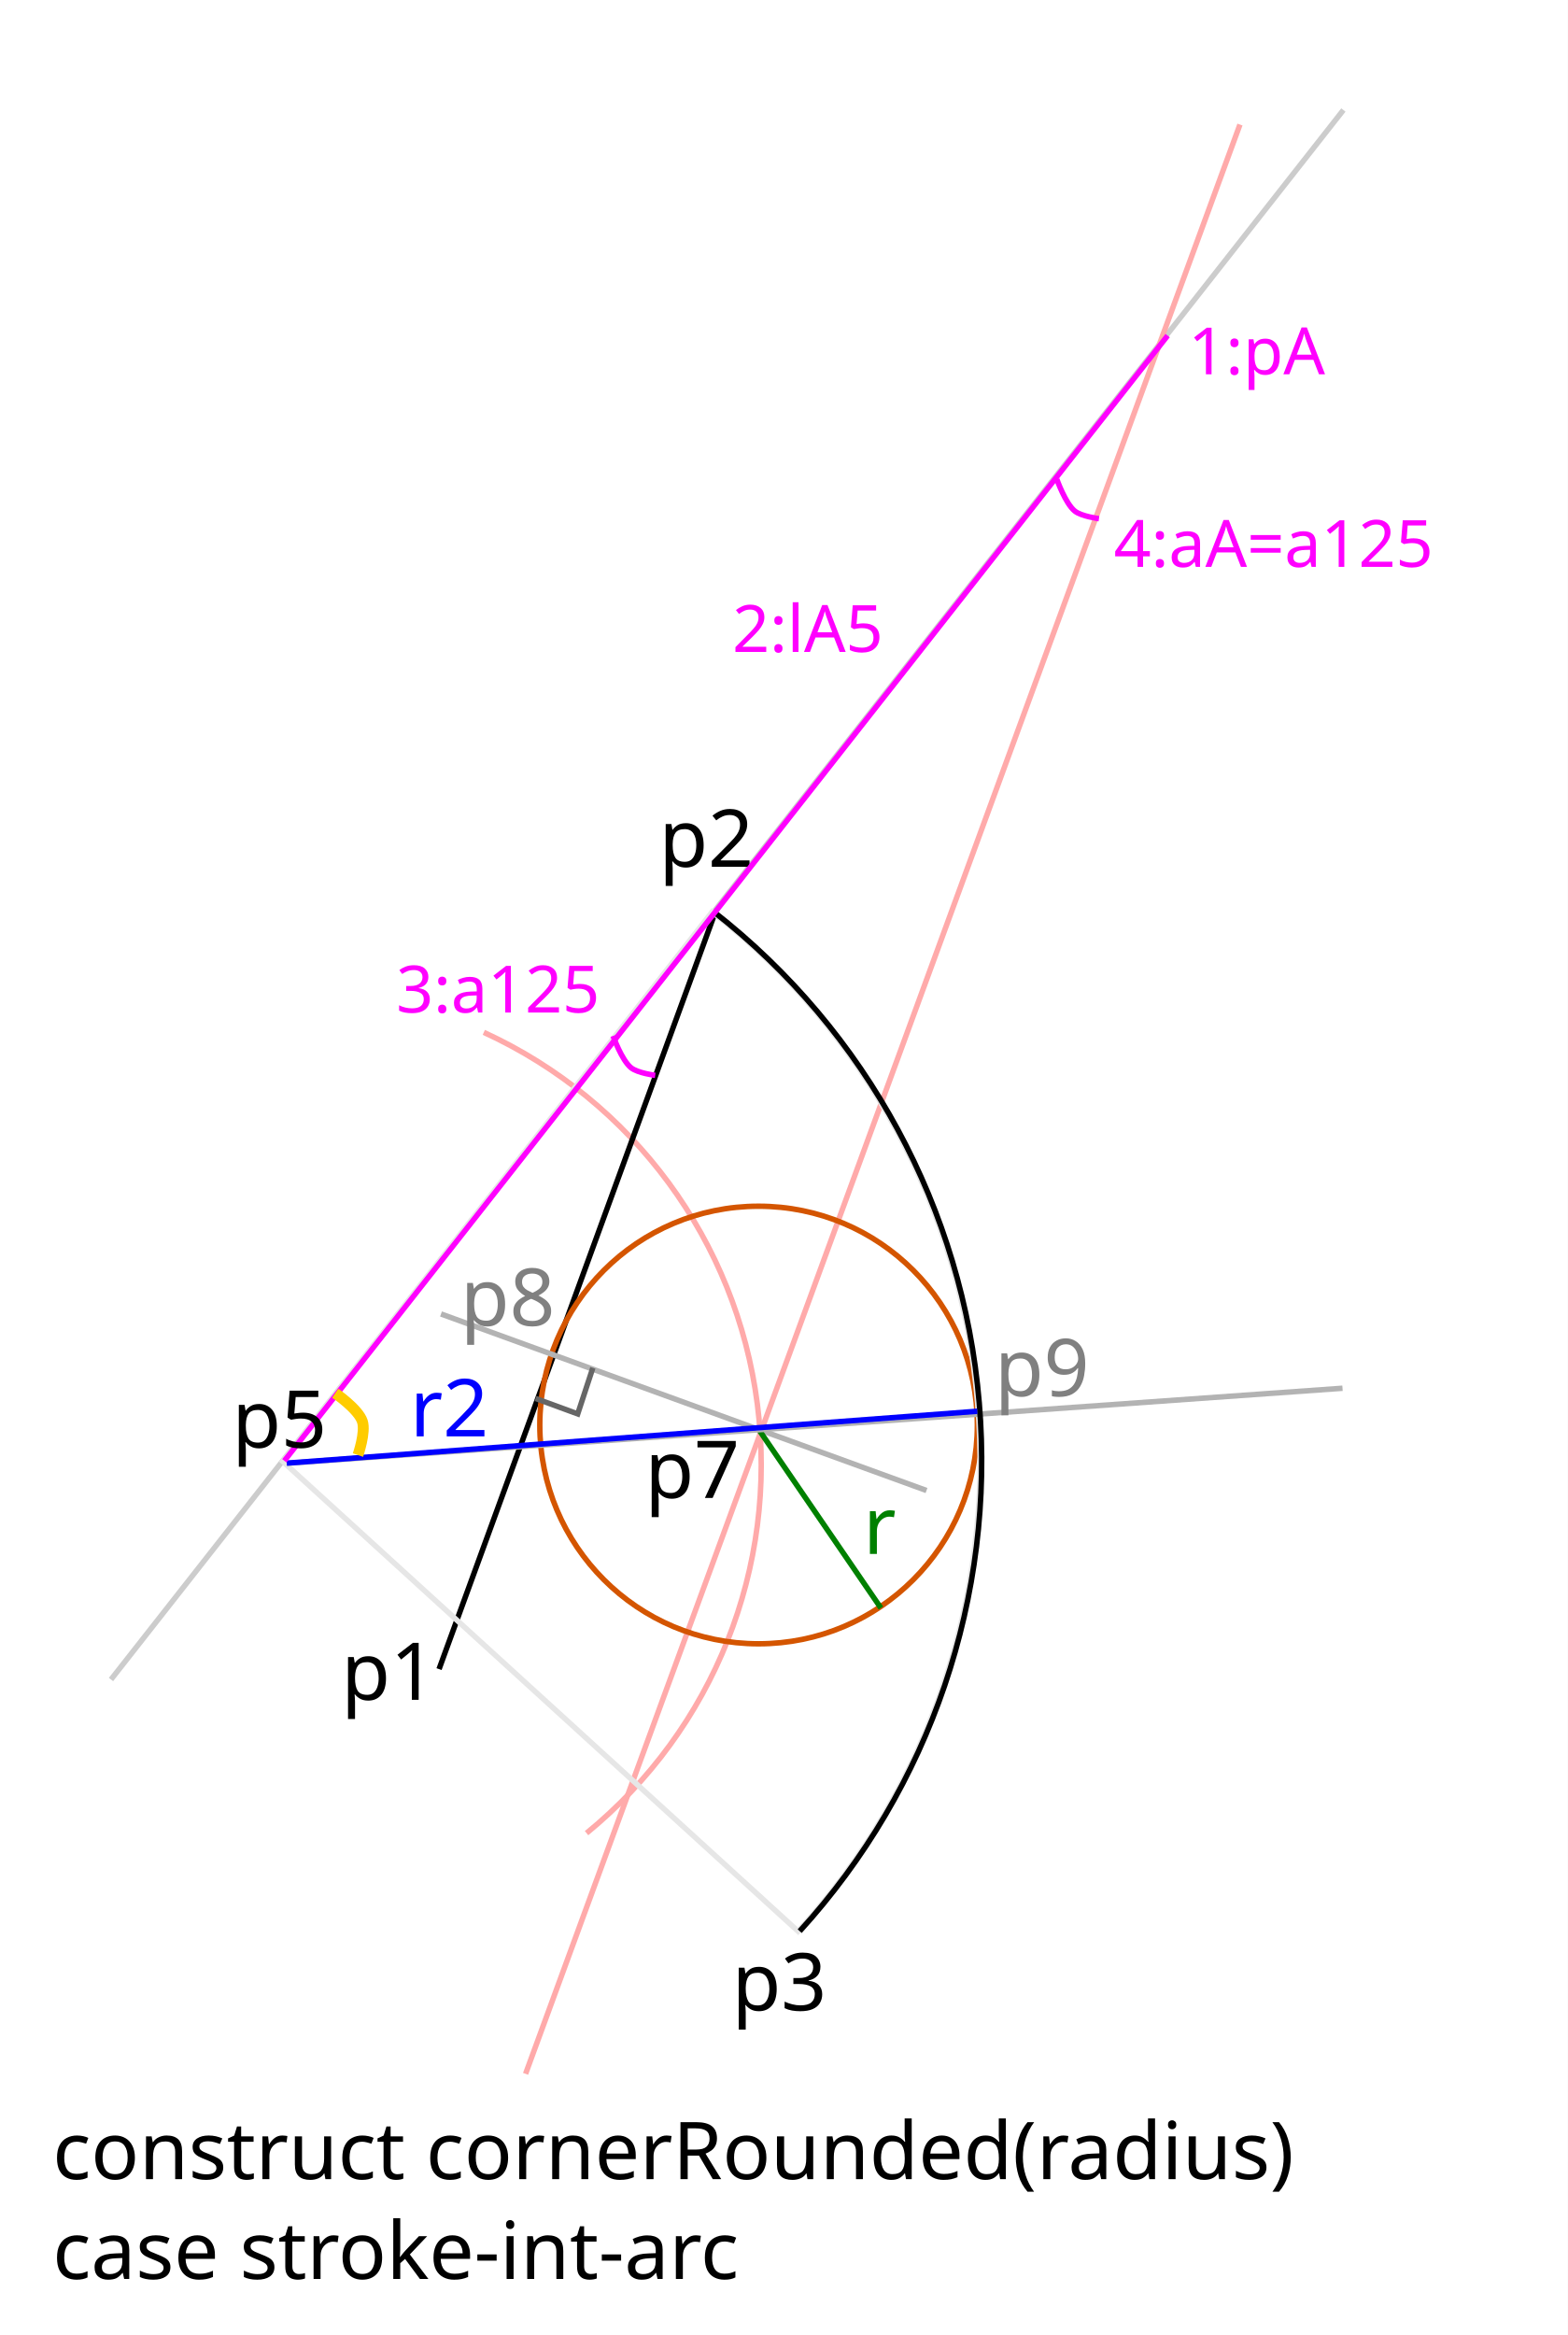
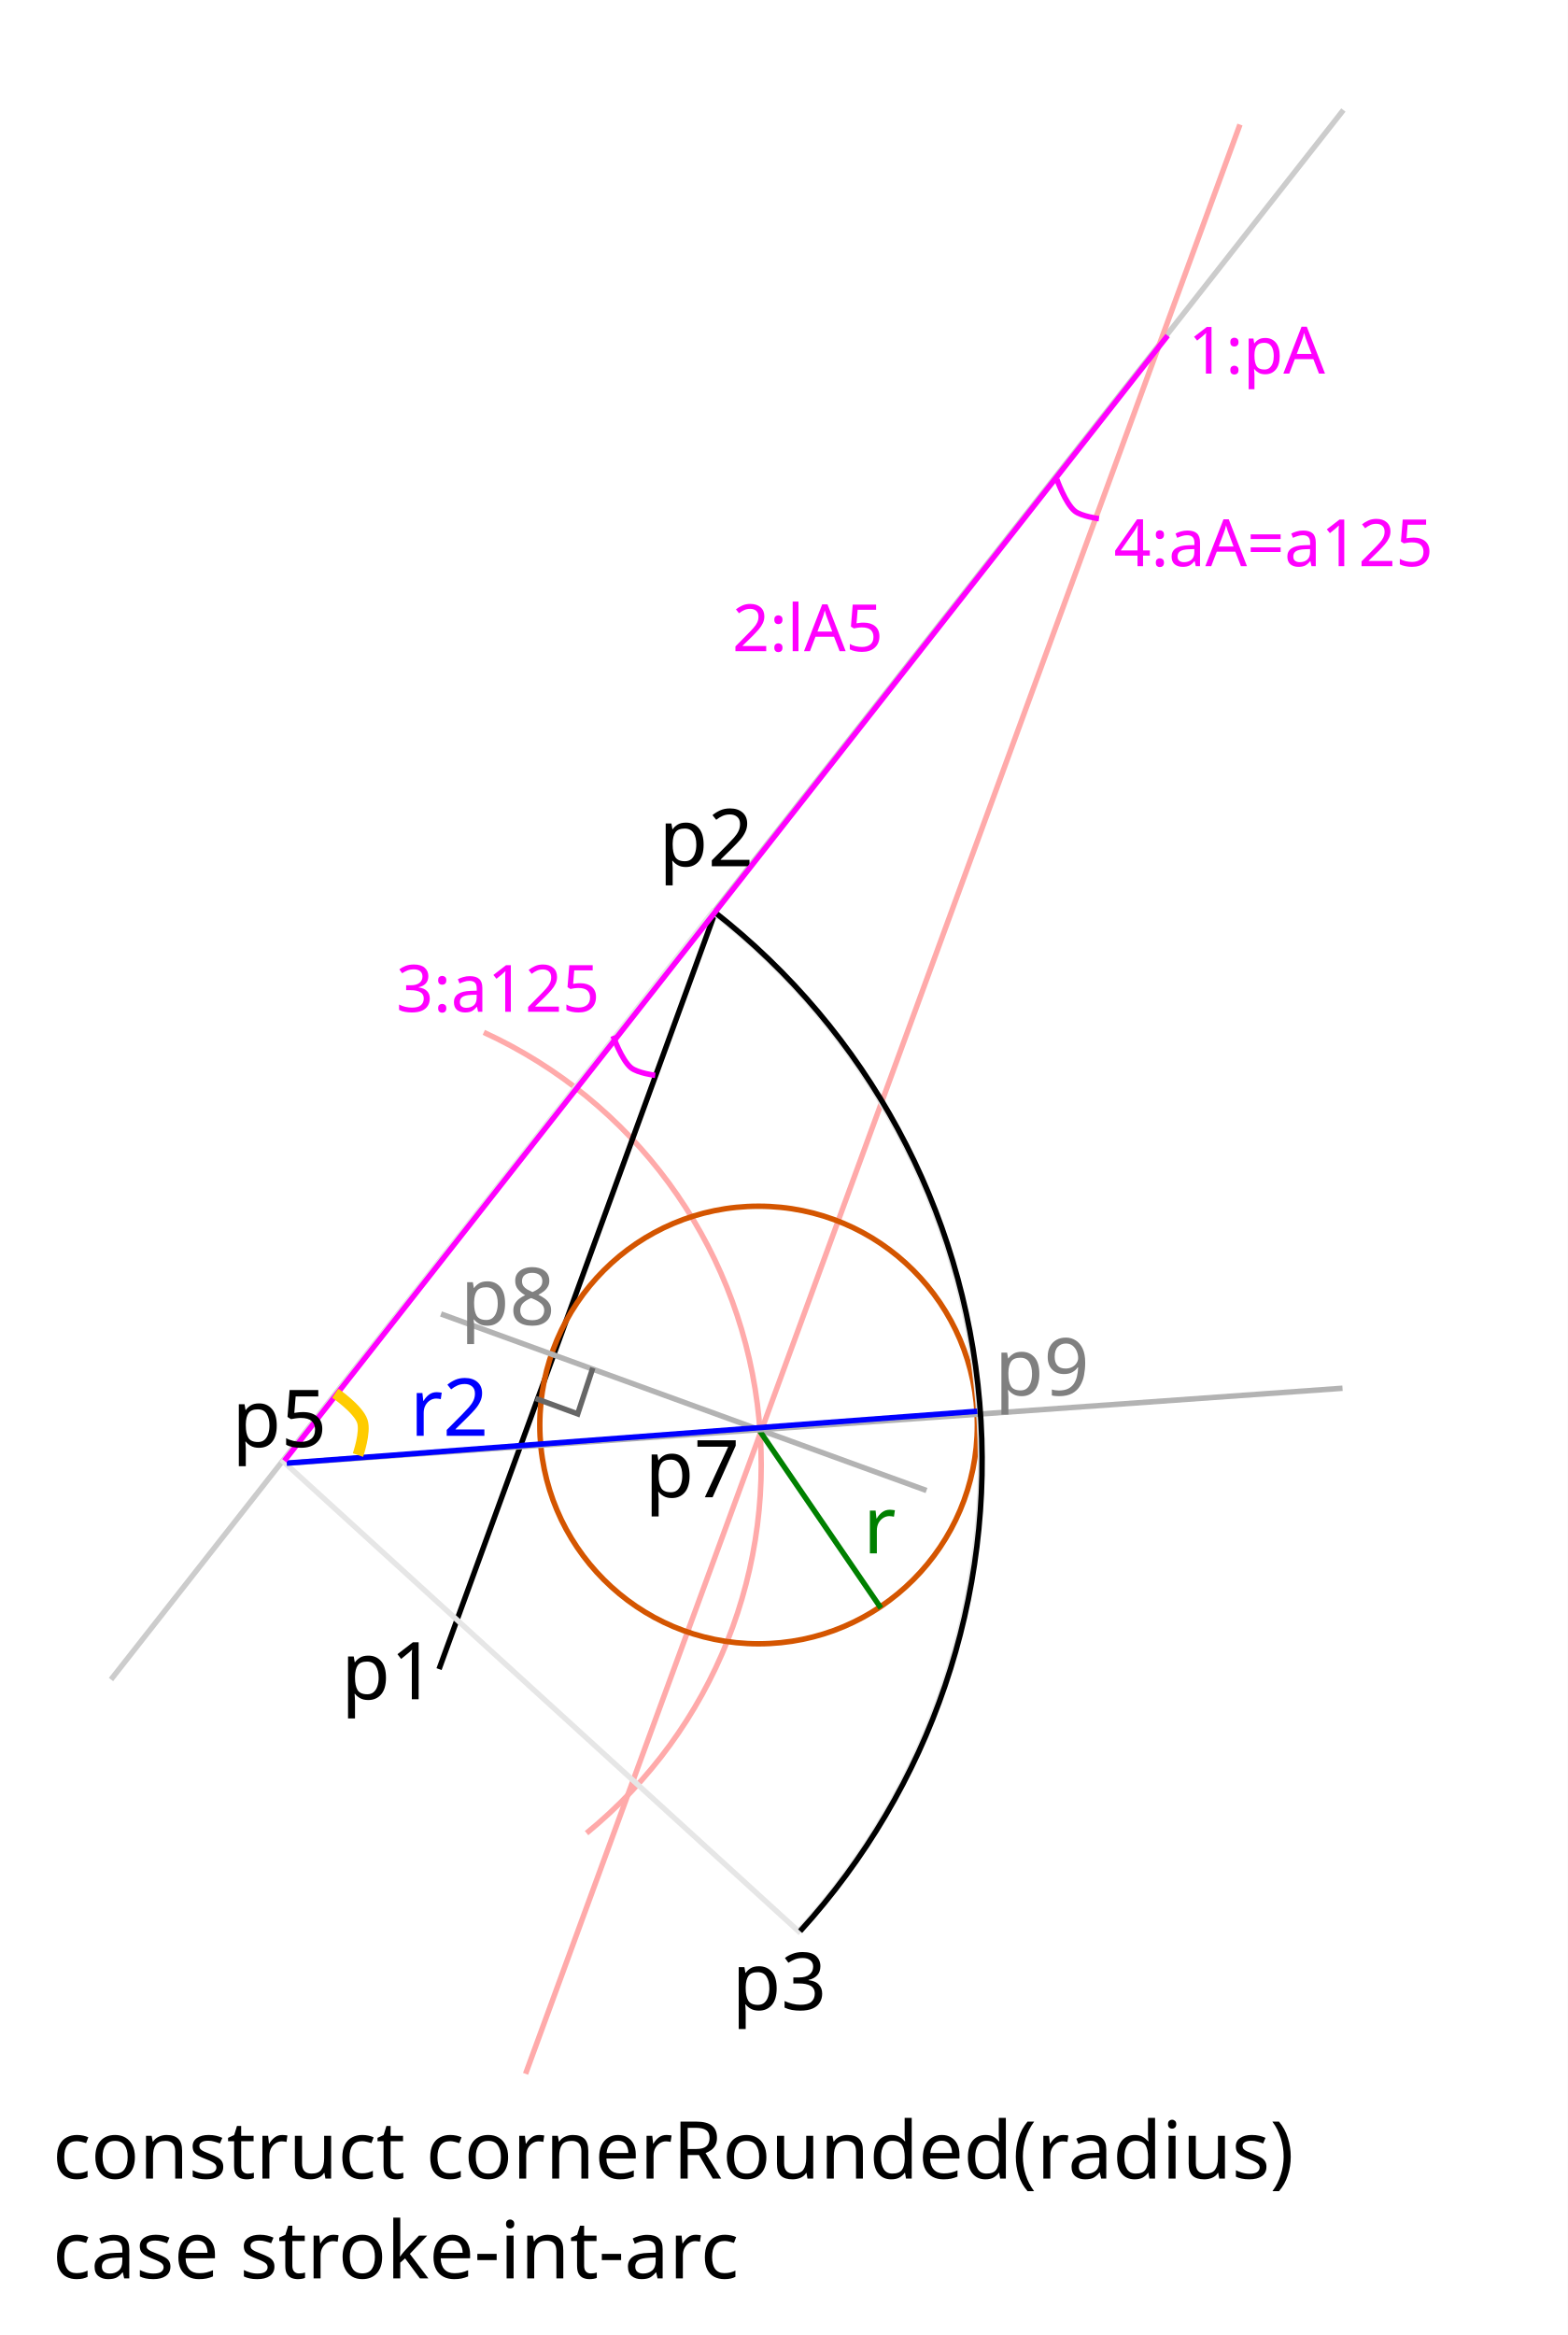
<svg xmlns="http://www.w3.org/2000/svg" width="288.04" height="428.939" viewBox="0 0 76.211 113.49">
  <defs>
    <path id="n" d="M59.562 11092.664h54.616v37.878H59.562z" />
    <path id="m" d="M417.689 11091.145h63.205v46.069h-63.205z" />
    <path id="a" d="M86.405 8251.748h70.081v57.682H86.405z" />
    <path id="b" d="M204.843 8338.396h83.853v42.639h-83.853z" />
    <path id="c" d="M343.183 8353.117h64.675v45.493h-64.675z" />
    <path id="d" d="M307.065 8197.744h48.525v24.999h-48.525z" />
    <path id="e" d="M79.05 8300.684h273.17v51.164H79.05z" />
    <path id="f" d="M251.717 8436.273h62.168v32.45h-62.168z" />
    <path id="l" d="M420.706 8448.941h77.717v48.312h-77.717z" />
    <path id="g" d="M450.466 10459.747h41.233v38.021h-41.233z" />
    <path id="h" d="M367.056 10442.883h32.883v25.01h-32.883z" />
    <path id="i" d="M423.248 10177.365h36.096v24.909h-36.096z" />
    <path id="j" d="M441.705 10454.384h116.487v28.209H441.705z" />
    <path id="k" d="M441.705 10454.384h116.487v28.209H441.705z" />
  </defs>
-   <g transform="translate(-37.048,-2881.253)">
+   <g transform="translate(-37.048 -2881.253)">
    <path d="M37.18 2881.385h75.946v113.226H37.18z" style="fill:#fff;stroke:#fff;stroke-width:.265" />
    <path d="m42.443 2962.884 59.907-76.284" style="fill:none;stroke:#ccc;stroke-width:.265px;stroke-linecap:butt;stroke-linejoin:miter;stroke-opacity:1" />
    <path d="M60.566 2931.43a23.12 23.12 0 0 1 13.297 18.075 23.12 23.12 0 0 1-8.303 20.846" style="fill:none;stroke:#faa;stroke-width:.265" />
    <path d="m62.596 2982.05 34.726-94.744" style="fill:none;stroke:#faa;stroke-width:.265px;stroke-linecap:butt;stroke-linejoin:miter;stroke-opacity:1" />
    <path d="m58.39 2962.378 13.424-36.784" style="fill:none;stroke:#000;stroke-width:.265px;stroke-linecap:butt;stroke-linejoin:miter;stroke-opacity:1" />
-     <text xml:space="preserve" style="font-size:14.667px;line-height:1.25;font-family:sans-serif;white-space:pre;shape-inside:url(#a);display:inline" transform="matrix(0.2645833,0,0,0.2645833,30.77537,777.1633)">
+     <text xml:space="preserve" style="font-size:14.667px;line-height:1.25;font-family:sans-serif;white-space:pre;shape-inside:url(#a);display:inline" transform="matrix(.26458 0 0 .26458 30.775 777.163)">
      <tspan x="86.404" y="8264.725">p1</tspan>
    </text>
-     <text xml:space="preserve" style="font-size:14.667px;line-height:1.25;font-family:sans-serif;white-space:pre;shape-inside:url(#b);display:inline" transform="matrix(0.2645833,0,0,0.2645833,14.8789,713.7499)">
+     <text xml:space="preserve" style="font-size:14.667px;line-height:1.25;font-family:sans-serif;white-space:pre;shape-inside:url(#b);display:inline" transform="matrix(.26458 0 0 .26458 14.879 713.75)">
      <tspan x="204.844" y="8351.371">p2</tspan>
    </text>
-     <text xml:space="preserve" style="font-size:14.667px;line-height:1.25;font-family:sans-serif;white-space:pre;shape-inside:url(#c);display:inline" transform="matrix(0.2645833,0,0,0.2645833,-18.17265,765.4404)">
+     <text xml:space="preserve" style="font-size:14.667px;line-height:1.25;font-family:sans-serif;white-space:pre;shape-inside:url(#c);display:inline" transform="matrix(.26458 0 0 .26458 -18.173 765.44)">
      <tspan x="343.182" y="8366.094">p3</tspan>
    </text>
    <circle cx="73.922" cy="2950.514" r="10.634" style="fill:none;stroke:#d45500;stroke-width:.265" />
    <path d="m58.485 2945.117 23.6 8.58" style="fill:none;stroke:#b3b3b3;stroke-width:.265px;stroke-linecap:butt;stroke-linejoin:miter;stroke-opacity:1" />
    <path d="m73.863 2950.636 6.006 8.775" style="fill:none;stroke:green;stroke-width:.265px;stroke-linecap:butt;stroke-linejoin:miter;stroke-opacity:1" />
-     <text xml:space="preserve" style="font-size:14.667px;line-height:1.25;font-family:sans-serif;white-space:pre;shape-inside:url(#d);display:inline;fill:green" transform="matrix(0.2645833,0,0,0.2645833,-2.239975,784.3592)">
+     <text xml:space="preserve" style="font-size:14.667px;line-height:1.25;font-family:sans-serif;white-space:pre;shape-inside:url(#d);display:inline;fill:green" transform="matrix(.26458 0 0 .26458 -2.24 784.36)">
      <tspan x="307.064" y="8210.721">r</tspan>
    </text>
    <path d="m63.081 2949.224 2.05.75.735-2.237" style="fill:none;stroke:#666;stroke-width:.265px;stroke-linecap:butt;stroke-linejoin:miter;stroke-opacity:1" />
-     <text xml:space="preserve" style="font-size:14.667px;line-height:1.25;font-family:sans-serif;white-space:pre;shape-inside:url(#e);display:inline" transform="matrix(0.2645833,0,0,0.2645833,18.68908,787.5125)">
+     <text xml:space="preserve" style="font-size:14.667px;line-height:1.25;font-family:sans-serif;white-space:pre;shape-inside:url(#e);display:inline" transform="matrix(.26458 0 0 .26458 18.69 787.513)">
      <tspan x="79.051" y="8313.66">construct cornerRounded(radius)
</tspan>
      <tspan x="79.051" y="8331.993">case stroke-int-arc</tspan>
    </text>
-     <path d="M-2628.228-1287.063a33.9 33.9 0 0 1-27.124.43 33.9 33.9 0 0 1-18.756-19.598l31.825-11.68z" style="fill:none;stroke:#e6e6e6;stroke-width:.265" transform="rotate(-117.4946)" />
+     <path d="M-2628.228-1287.063a33.9 33.9 0 0 1-27.124.43 33.9 33.9 0 0 1-18.756-19.598l31.825-11.68z" style="fill:none;stroke:#e6e6e6;stroke-width:.265" transform="rotate(-117.495)" />
    <path d="m102.307 2948.727-51.31 3.647" style="fill:none;stroke:#b3b3b3;stroke-width:.265px;stroke-linecap:butt;stroke-linejoin:miter;stroke-opacity:1" />
-     <path d="M-2628.26-1286.991a33.9 33.9 0 0 1-27.124.43 33.9 33.9 0 0 1-18.755-19.599" style="fill:none;stroke:#000;stroke-width:.265" transform="rotate(-117.4946)" />
+     <path d="M-2628.26-1286.991a33.9 33.9 0 0 1-27.124.43 33.9 33.9 0 0 1-18.755-19.599" style="fill:none;stroke:#000;stroke-width:.265" transform="rotate(-117.495)" />
    <path d="m84.553 2949.845-33.566 2.522" style="fill:none;stroke:#00f;stroke-width:.265px;stroke-linecap:butt;stroke-linejoin:miter;stroke-opacity:1" />
-     <text xml:space="preserve" style="font-size:14.667px;line-height:1.25;font-family:sans-serif;white-space:pre;shape-inside:url(#f);display:inline;fill:#00f" transform="matrix(0.2645833,0,0,0.2645833,-9.626086,715.536)">
+     <text xml:space="preserve" style="font-size:14.667px;line-height:1.25;font-family:sans-serif;white-space:pre;shape-inside:url(#f);display:inline;fill:#00f" transform="matrix(.26458 0 0 .26458 -9.626 715.536)">
      <tspan x="251.717" y="8449.25">r2</tspan>
    </text>
    <path d="M88.42 2904.546s.414 1.174.874 1.547c.319.258 1.174.37 1.174.37" style="fill:none;stroke:#f0f;stroke-width:.265px;stroke-linecap:butt;stroke-linejoin:miter;stroke-opacity:1" />
-     <text xml:space="preserve" style="font-size:12px;line-height:1.25;font-family:sans-serif;white-space:pre;shape-inside:url(#g);display:inline;fill:#f0f" transform="matrix(0.2645833,0,0,0.2645833,-24.37418,129.1622)">
+     <text xml:space="preserve" style="font-size:12px;line-height:1.25;font-family:sans-serif;white-space:pre;shape-inside:url(#g);display:inline;fill:#f0f" transform="matrix(.26458 0 0 .26458 -24.374 129.162)">
      <tspan x="450.467" y="10470.363">1:pA</tspan>
    </text>
-     <text xml:space="preserve" style="font-size:12px;line-height:1.25;font-family:sans-serif;white-space:pre;shape-inside:url(#h);display:inline;fill:#f0f" transform="matrix(0.2645833,0,0,0.2645833,-24.4724,147.1175)">
+     <text xml:space="preserve" style="font-size:12px;line-height:1.25;font-family:sans-serif;white-space:pre;shape-inside:url(#h);display:inline;fill:#f0f" transform="matrix(.26458 0 0 .26458 -24.472 147.117)">
      <tspan x="367.057" y="10453.5">2:lA5</tspan>
    </text>
    <path d="m50.87 2952.254 42.937-54.69" style="fill:none;stroke:#f0f;stroke-width:.265px;stroke-linecap:butt;stroke-linejoin:miter;stroke-opacity:1" />
-     <text xml:space="preserve" style="font-size:14.667px;line-height:1.25;font-family:sans-serif;white-space:pre;shape-inside:url(#i);display:inline" transform="matrix(0.2645833,0,0,0.2645833,-43.58758,257.866)">
+     <text xml:space="preserve" style="font-size:14.667px;line-height:1.25;font-family:sans-serif;white-space:pre;shape-inside:url(#i);display:inline" transform="matrix(.26458 0 0 .26458 -43.588 257.866)">
      <tspan x="423.248" y="10190.342">p7</tspan>
    </text>
-     <text xml:space="preserve" style="font-size:12px;line-height:1.25;font-family:sans-serif;white-space:pre;shape-inside:url(#j);display:inline;fill:#f0f" transform="matrix(0.2645833,0,0,0.2645833,-60.56329,161.6003)">
+     <text xml:space="preserve" style="font-size:12px;line-height:1.25;font-family:sans-serif;white-space:pre;shape-inside:url(#j);display:inline;fill:#f0f" transform="matrix(.26458 0 0 .26458 -60.563 161.6)">
      <tspan x="441.705" y="10465">3:a125</tspan>
    </text>
    <path d="M66.85 2931.603s.413 1.174.874 1.547c.319.258 1.174.37 1.174.37" style="fill:none;stroke:#f0f;stroke-width:.265px;stroke-linecap:butt;stroke-linejoin:miter;stroke-opacity:1" />
-     <text xml:space="preserve" style="font-size:12px;line-height:1.25;font-family:sans-serif;white-space:pre;shape-inside:url(#k);display:inline;fill:#f0f" transform="matrix(0.2645833,0,0,0.2645833,-25.67651,139.9414)">
+     <text xml:space="preserve" style="font-size:12px;line-height:1.25;font-family:sans-serif;white-space:pre;shape-inside:url(#k);display:inline;fill:#f0f" transform="matrix(.26458 0 0 .26458 -25.677 139.941)">
      <tspan x="441.705" y="10465">4:aA=a125</tspan>
    </text>
-     <text xml:space="preserve" style="font-size:14.667px;line-height:1.25;font-family:sans-serif;white-space:pre;shape-inside:url(#l);display:inline" transform="matrix(0.2645833,0,0,0.2645833,-62.98344,712.7309)">
+     <text xml:space="preserve" style="font-size:14.667px;line-height:1.25;font-family:sans-serif;white-space:pre;shape-inside:url(#l);display:inline" transform="matrix(.26458 0 0 .26458 -62.983 712.73)">
      <tspan x="420.705" y="8461.918">p5</tspan>
    </text>
    <path d="M53.342 2948.968s1.122.767 1.32 1.37c.173.522-.214 1.637-.214 1.637" style="fill:none;stroke:#fc0;stroke-width:.529;stroke-linecap:butt;stroke-linejoin:miter;stroke-opacity:1" />
-     <text xml:space="preserve" style="font-size:14.667px;line-height:1.25;font-family:sans-serif;white-space:pre;shape-inside:url(#m);display:inline;fill:gray" transform="matrix(0.2645833,0,0,0.2645833,-51.08671,7.723347)">
+     <text xml:space="preserve" style="font-size:14.667px;line-height:1.25;font-family:sans-serif;white-space:pre;shape-inside:url(#m);display:inline;fill:gray" transform="matrix(.26458 0 0 .26458 -51.087 7.723)">
      <tspan x="417.689" y="11104.121">p8</tspan>
    </text>
-     <text xml:space="preserve" style="font-size:14.667px;line-height:1.25;font-family:sans-serif;white-space:pre;shape-inside:url(#n);display:inline;fill:gray" transform="matrix(0.2645833,0,0,0.2645833,69.63741,10.7449)">
+     <text xml:space="preserve" style="font-size:14.667px;line-height:1.25;font-family:sans-serif;white-space:pre;shape-inside:url(#n);display:inline;fill:gray" transform="matrix(.26458 0 0 .26458 69.637 10.745)">
      <tspan x="59.563" y="11105.641">p9</tspan>
    </text>
  </g>
</svg>
